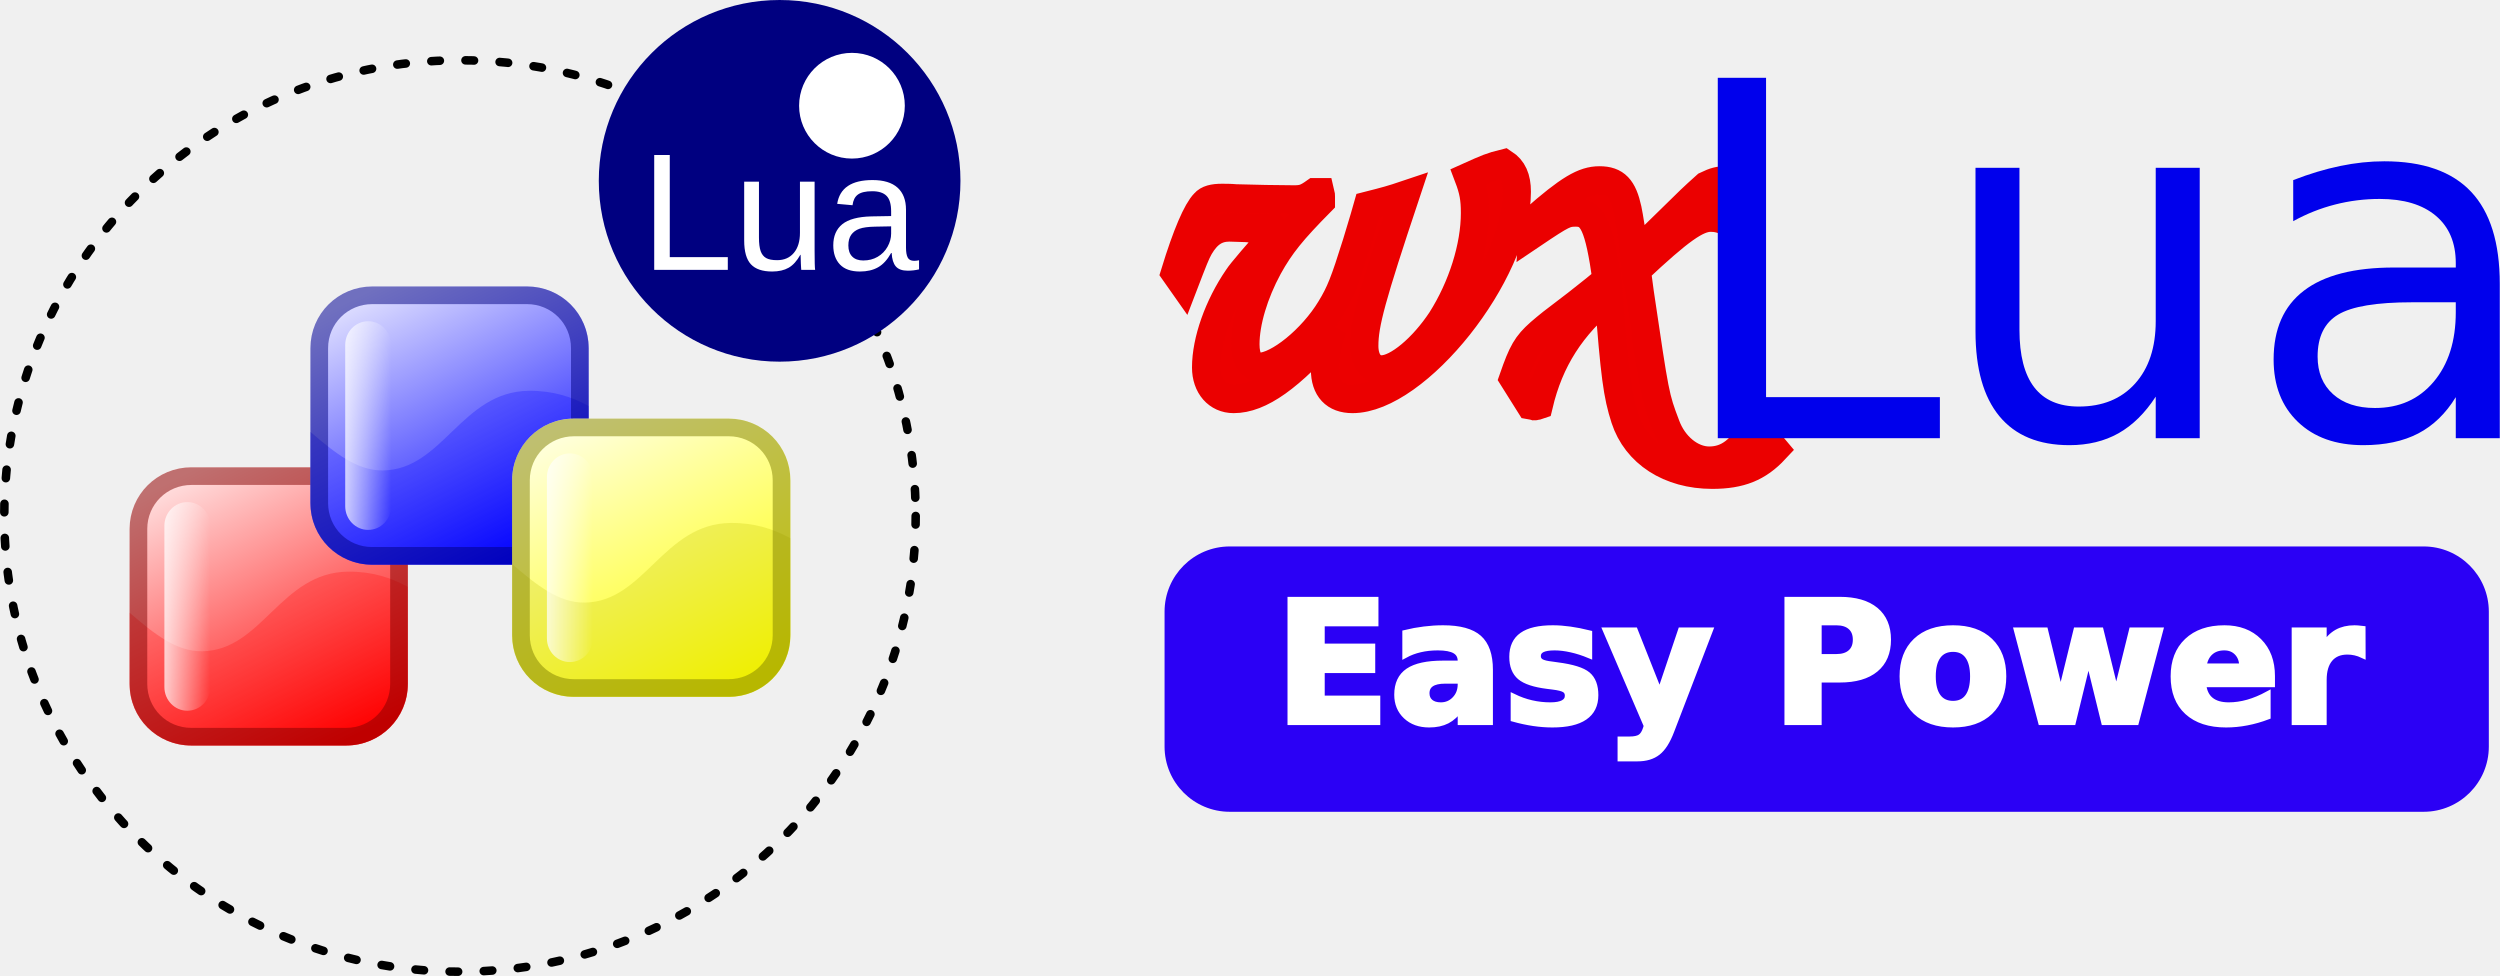
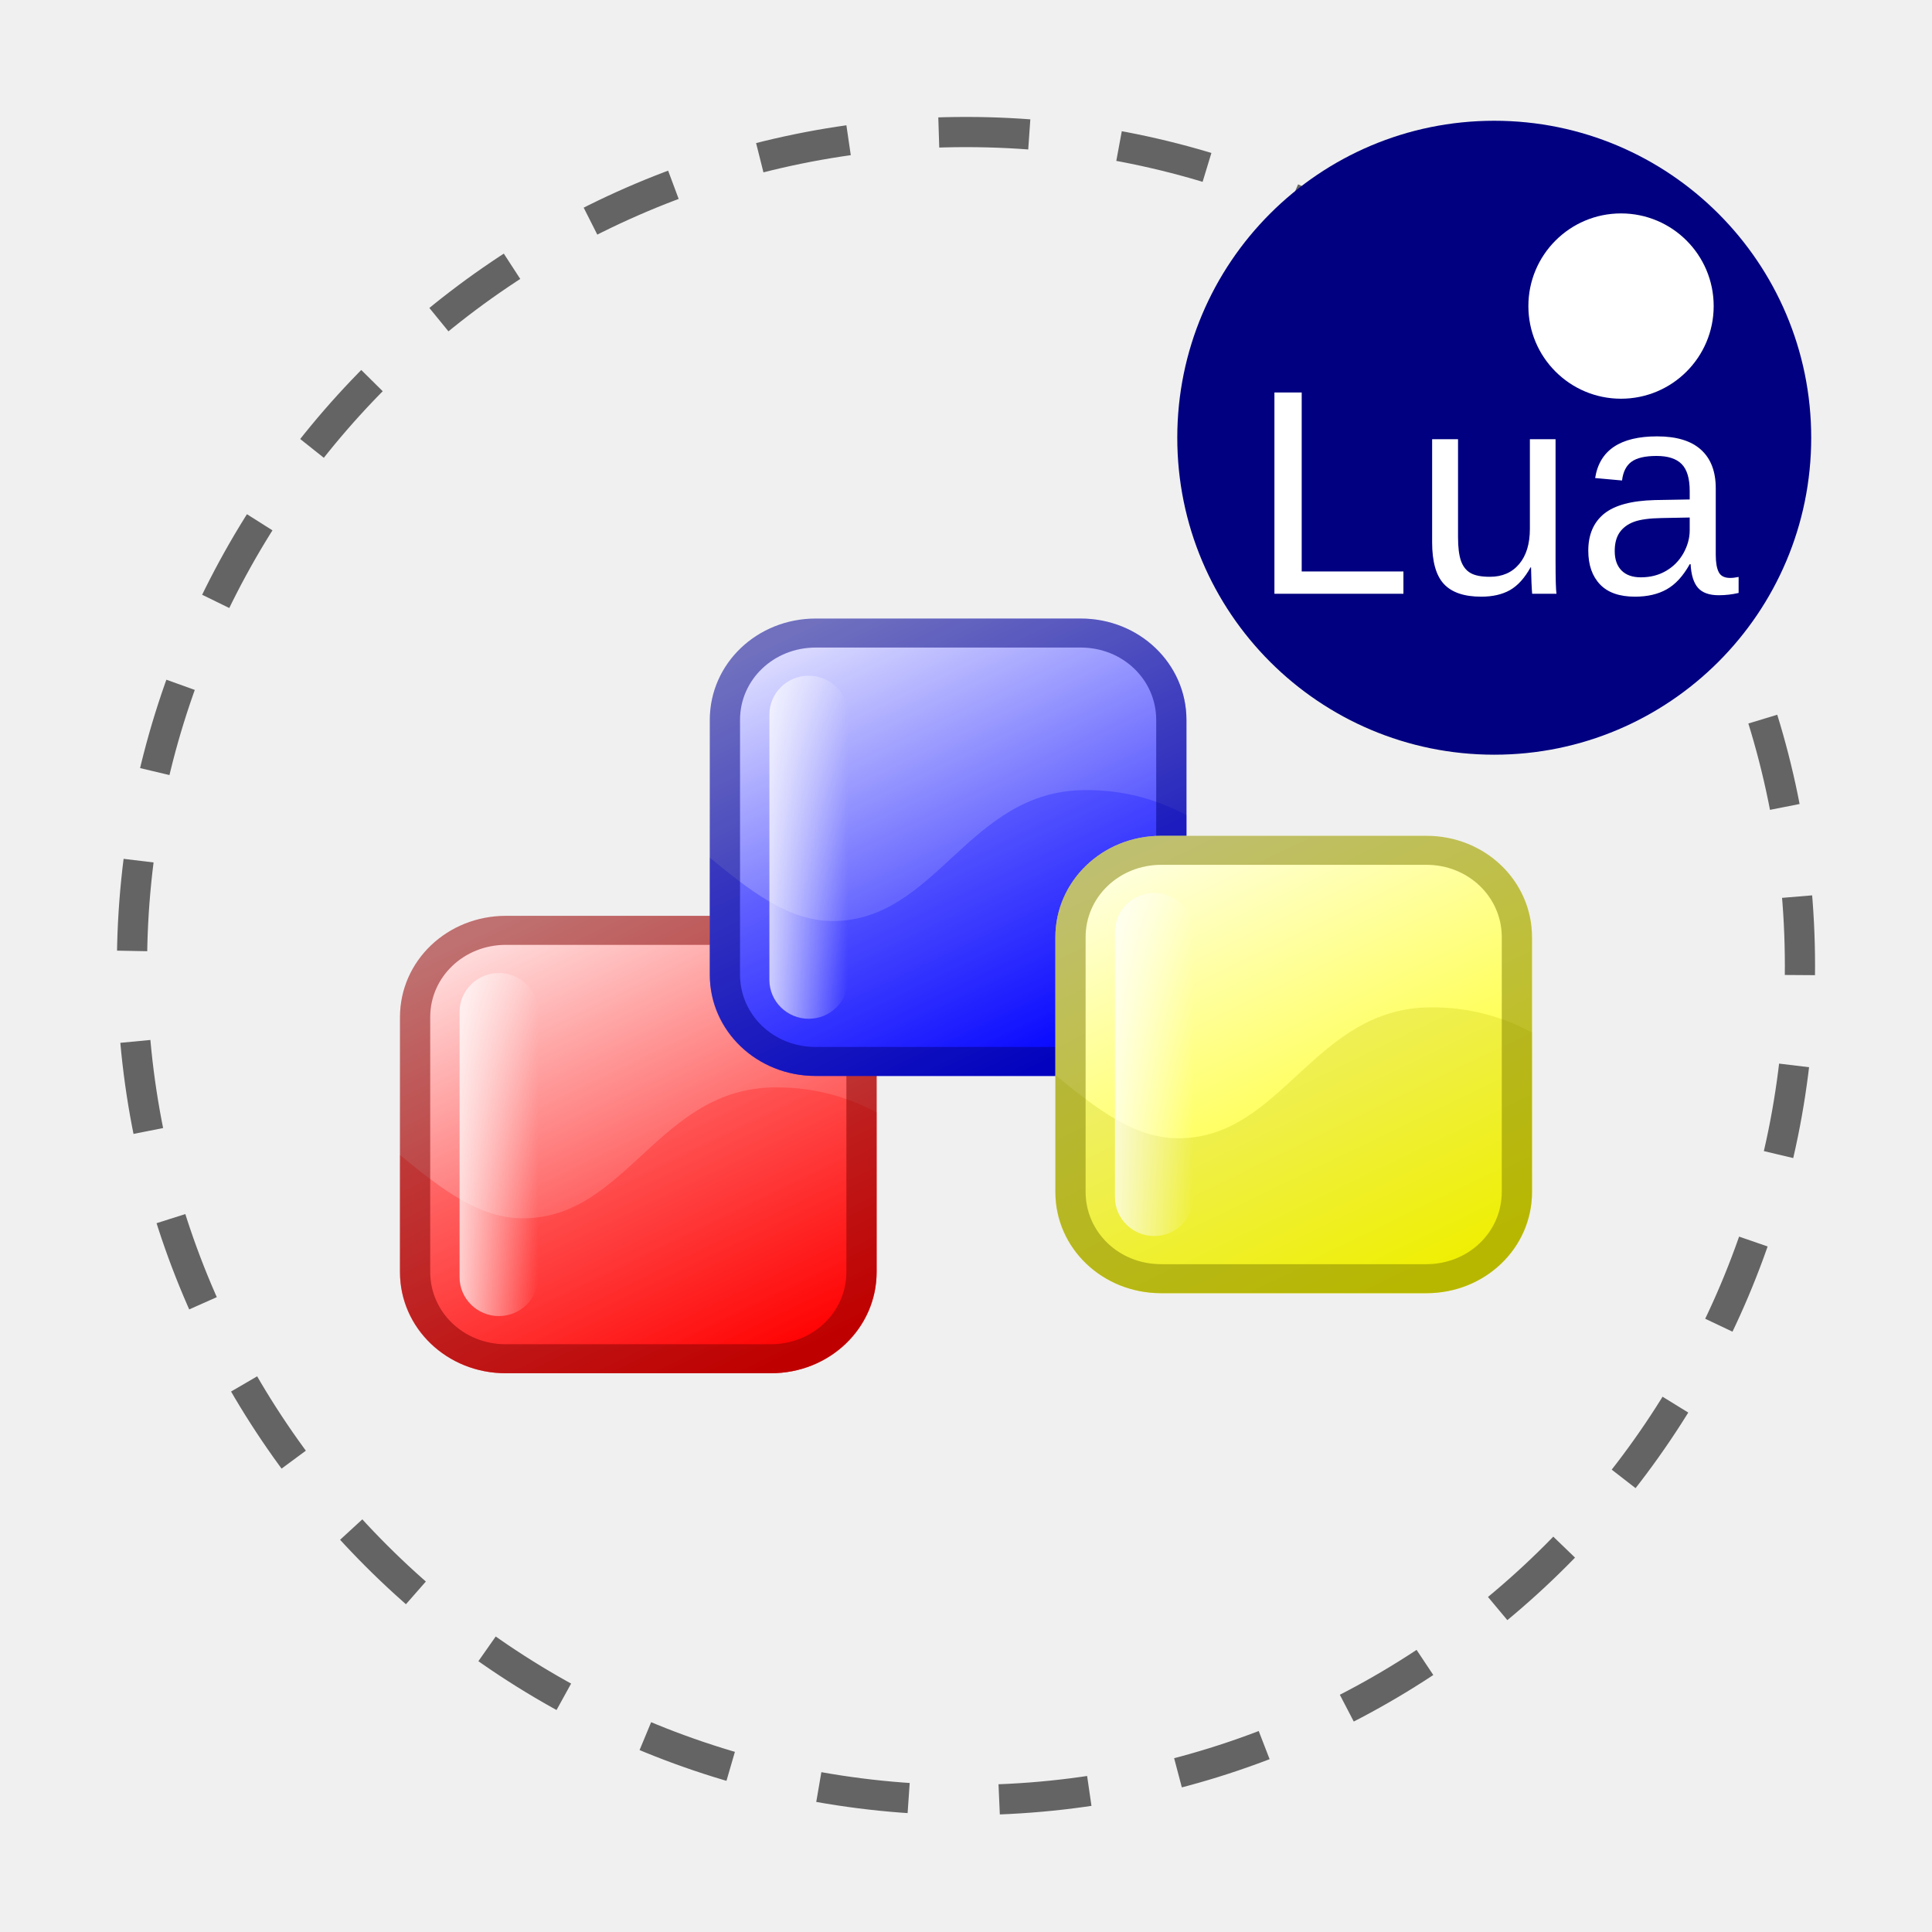
- <svg xmlns="http://www.w3.org/2000/svg" xmlns:xlink="http://www.w3.org/1999/xlink" width="898.612" height="350.809" id="svg2" version="1.0">
-   <defs id="defs4">
-     <linearGradient id="linearGradient6854">
-       <stop style="stop-color:#ffffe0;stop-opacity:1;" offset="0" id="stop6856" />
-       <stop style="stop-color:#ffff00;stop-opacity:1;" offset="1" id="stop6858" />
+ <svg xmlns="http://www.w3.org/2000/svg" xmlns:xlink="http://www.w3.org/1999/xlink" id="svg1925" height="256" width="256" version="1.0">
+   <defs id="defs1927">
+     <linearGradient id="linearGradient4073">
+       <stop id="stop4075" stop-color="#fff" offset="0" />
+       <stop id="stop4077" stop-color="#fff" stop-opacity="0" offset="1" />
    </linearGradient>
-     <linearGradient id="linearGradient6848">
-       <stop style="stop-color:#0000ff;stop-opacity:1;" offset="0" id="stop6850" />
-       <stop style="stop-color:#e0e0ff;stop-opacity:1;" offset="1" id="stop6852" />
+     <linearGradient id="linearGradient3037" y2="474.09" gradientUnits="userSpaceOnUse" x2="119.92" gradientTransform="translate(-45.008 -319.11)" y1="674.08" x1="221.02">
+       <stop id="stop12145" stop-color="#f00" offset="0" />
+       <stop id="stop8725" stop-color="#ffe0e0" offset="1" />
    </linearGradient>
-     <linearGradient id="linearGradient4073">
-       <stop style="stop-color:#ffffff;stop-opacity:1;" offset="0" id="stop4075" />
-       <stop style="stop-color:#ffffff;stop-opacity:0;" offset="1" id="stop4077" />
+     <linearGradient id="linearGradient3039" y2="520.74" xlink:href="#linearGradient4073" gradientUnits="userSpaceOnUse" x2="222.74" gradientTransform="matrix(.54556 0 0 .35026 -38.517 72.607)" y1="520.74" x1="139.43" />
+     <linearGradient id="linearGradient3041" y2="421.62" gradientUnits="userSpaceOnUse" x2="220.84" gradientTransform="matrix(1.3342 0 0 1.3342 -90.283 -537.51)" y1="571.53" x1="296.2">
+       <stop id="stop6850" stop-color="#00f" offset="0" />
+       <stop id="stop6852" stop-color="#e0e0ff" offset="1" />
    </linearGradient>
-     <linearGradient id="linearGradient8721">
-       <stop style="stop-color:#ff0000;stop-opacity:1;" offset="0" id="stop12145" />
-       <stop id="stop8725" offset="1" style="stop-color:#ffe0e0;stop-opacity:1;" />
+     <linearGradient id="linearGradient3043" y2="520.74" xlink:href="#linearGradient4073" gradientUnits="userSpaceOnUse" x2="222.74" gradientTransform="matrix(.54556 0 0 .35026 91.483 -57.393)" y1="520.74" x1="139.63" />
+     <linearGradient id="linearGradient3045" y2="571.53" gradientUnits="userSpaceOnUse" x2="296.73" gradientTransform="matrix(1.3342 0 0 1.3342 54.717 -442.51)" y1="421.62" x1="221.02">
+       <stop id="stop6856" stop-color="#ffffe0" offset="0" />
+       <stop id="stop6858" stop-color="#ff0" offset="1" />
    </linearGradient>
-     <linearGradient xlink:href="#linearGradient4073" id="linearGradient33657" gradientUnits="userSpaceOnUse" gradientTransform="matrix(0.545556,0,0,0.350255,-38.51666,72.6073)" x1="139.431" y1="520.743" x2="222.739" y2="520.743" />
-     <linearGradient xlink:href="#linearGradient8721" id="linearGradient33661" gradientUnits="userSpaceOnUse" gradientTransform="matrix(1.000031,0,0,1.000031,-45.00832,-319.1057)" x1="221.016" y1="674.085" x2="119.923" y2="474.091" />
-     <linearGradient xlink:href="#linearGradient4073" id="linearGradient33664" gradientUnits="userSpaceOnUse" gradientTransform="matrix(0.545558,0,0,0.350255,91.4834,-57.3926)" x1="139.63" y1="520.742" x2="222.738" y2="520.742" />
-     <linearGradient xlink:href="#linearGradient6848" id="linearGradient33668" gradientUnits="userSpaceOnUse" gradientTransform="matrix(1.334164,0,0,1.334164,-90.28301,-537.514)" x1="296.203" y1="571.529" x2="220.845" y2="421.623" />
-     <linearGradient xlink:href="#linearGradient4073" id="linearGradient33671" gradientUnits="userSpaceOnUse" gradientTransform="matrix(0.545558,0,0,0.350255,236.4833,37.6074)" x1="139.431" y1="520.742" x2="222.738" y2="520.742" />
-     <linearGradient xlink:href="#linearGradient6854" id="linearGradient33675" gradientUnits="userSpaceOnUse" gradientTransform="matrix(1.334164,0,0,1.334164,54.71699,-442.514)" x1="221.022" y1="421.623" x2="296.726" y2="571.529" />
-     <linearGradient xlink:href="#linearGradient8721" id="linearGradient5628" gradientUnits="userSpaceOnUse" gradientTransform="matrix(1.000031,0,0,1.000031,-45.00832,-319.1057)" x1="221.016" y1="674.085" x2="119.923" y2="474.091" />
-     <linearGradient xlink:href="#linearGradient4073" id="linearGradient5630" gradientUnits="userSpaceOnUse" gradientTransform="matrix(0.545556,0,0,0.350255,-38.51666,72.6073)" x1="139.431" y1="520.743" x2="222.739" y2="520.743" />
-     <linearGradient xlink:href="#linearGradient6848" id="linearGradient5632" gradientUnits="userSpaceOnUse" gradientTransform="matrix(1.334164,0,0,1.334164,-90.28301,-537.514)" x1="296.203" y1="571.529" x2="220.845" y2="421.623" />
-     <linearGradient xlink:href="#linearGradient4073" id="linearGradient5634" gradientUnits="userSpaceOnUse" gradientTransform="matrix(0.545558,0,0,0.350255,91.4834,-57.3926)" x1="139.63" y1="520.742" x2="222.738" y2="520.742" />
-     <linearGradient xlink:href="#linearGradient6854" id="linearGradient5636" gradientUnits="userSpaceOnUse" gradientTransform="matrix(1.334164,0,0,1.334164,54.71699,-442.514)" x1="221.022" y1="421.623" x2="296.726" y2="571.529" />
-     <linearGradient xlink:href="#linearGradient4073" id="linearGradient5638" gradientUnits="userSpaceOnUse" gradientTransform="matrix(0.545558,0,0,0.350255,236.4833,37.6074)" x1="139.431" y1="520.742" x2="222.738" y2="520.742" />
+     <linearGradient id="linearGradient3047" y2="520.74" xlink:href="#linearGradient4073" gradientUnits="userSpaceOnUse" x2="222.74" gradientTransform="matrix(.54556 0 0 .35026 236.48 37.607)" y1="520.74" x1="139.43" />
  </defs>
-   <g id="layer2" style="display:inline" transform="translate(-32.3098,-10.9441)" />
-   <g id="layer3" style="display:inline" transform="translate(-32.3098,-10.9441)">
-     <g id="g7440">
-       <text transform="scale(0.995183,1.004841)" id="text3746" y="151.19" x="440.815" style="font-size:184.287px;font-style:normal;font-weight:normal;fill:#ec0000;fill-opacity:1;stroke:#eb0000;stroke-width:10.2;stroke-linecap:butt;stroke-linejoin:miter;stroke-miterlimit:4;stroke-dasharray:none;stroke-opacity:1;font-family:URW Chancery L" xml:space="preserve">
-         <tspan style="font-style:normal;font-weight:normal;stroke:#eb0000;stroke-width:10.2;stroke-miterlimit:4;stroke-dasharray:none;stroke-opacity:1" y="151.19" x="440.815" id="tspan3748">wx</tspan>
-       </text>
-       <text transform="scale(0.995183,1.004841)" id="text3754" y="167.635" x="635.543" style="font-size:176.84px;font-style:normal;font-weight:normal;fill:#0000ec;fill-opacity:1;stroke:none;stroke-width:1px;stroke-linecap:butt;stroke-linejoin:miter;stroke-opacity:1;font-family:Bitstream Vera Sans" xml:space="preserve">
-         <tspan y="167.635" x="635.543" id="tspan3756">Lua</tspan>
-       </text>
+   <g id="layer1" transform="translate(-15.956 -11.243)">
+     <path id="path2858" stroke-linejoin="round" d="m194 279c0 88.366-71.634 160-160 160s-160-71.634-160-160 71.634-160 160-160 160 71.634 160 160z" transform="matrix(.69067 0 0 .69067 120.47 -53.452)" stroke-dashoffset="15.637" stroke="#646464" stroke-dasharray="17.375,17.375" stroke-width="5.792" fill="none" />
+     <path id="path2847" stroke-linejoin="round" d="m171 186.5c0 80.91-65.59 146.5-146.5 146.5s-146.5-65.59-146.5-146.5 65.59-146.5 146.5-146.5 146.5 65.59 146.5 146.5z" transform="matrix(1.3548 0 0 1.3555 239.31 17.073)" stroke-linecap="round" stroke-dasharray="3, 9" stroke-width="3" fill="none" />
+     <path id="path2849" stroke-linejoin="round" d="m63 174c0 46.392-18.804 84-42 84s-42-37.608-42-84 18.804-84 42-84 42 37.608 42 84z" transform="matrix(1.3548 0 0 1.3555 244.05 34.016)" stroke-linecap="round" stroke-dasharray="3, 9" stroke-width="3" fill="none" />
+     <g id="g2051" transform="matrix(.31579 0 0 .30303 61.061 85.628)">
+       <path id="rect1393" d="m69.34 155h111.32c24.564 0 44.34 19.775 44.34 44.34v111.32c0 24.564-19.775 44.34-44.34 44.34h-111.32c-24.565 0-44.34-19.78-44.34-44.34v-111.32c0-24.564 19.775-44.34 44.34-44.34z" fill="url(#linearGradient3037)" />
+       <path id="path2231" opacity=".25" d="m182.06 230.01c-48.531 0.525-61.796 56.691-104.9 57.25-18.636 0.235-34.53-12.554-52.158-27.699v51.652c0 24.249 19.797 43.791 44.361 43.791h111.32c24.564 0 44.319-19.543 44.319-43.791v-70.255c-12.032-6.607-25.966-11.136-42.944-10.948z" fill-rule="evenodd" fill="#f00" />
+       <rect id="rect3182" rx="17.033" ry="17.033" height="150" width="33" y="180" x="50" fill="url(#linearGradient3039)" />
+       <path id="path37247" stroke-linejoin="round" d="m69.468 161.34h111.19c21.128 0 37.997 16.879 37.997 38.006v111.32c0 21.135-16.865 37.988-37.997 37.988h-111.32c-21.132 0-37.997-16.86-37.997-37.988v-111.36c0-21.132 16.991-37.968 38.125-37.968z" stroke-opacity=".502" stroke="#800000" stroke-miterlimit="20" stroke-width="12.686" fill="none" />
+       <path id="path5922" d="m199.34 25h111.32c24.564 0 44.34 19.775 44.34 44.34v111.32c0 24.564-19.775 44.34-44.34 44.34h-111.32c-24.56 0-44.34-19.78-44.34-44.34v-111.32c0-24.564 19.775-44.34 44.34-44.34z" fill="url(#linearGradient3041)" />
+       <path id="path5924" opacity=".25" d="m312.06 100.01c-48.53 0.52-61.8 56.69-104.9 57.25-18.64 0.23-34.53-12.56-52.16-27.7v51.652c0 24.249 19.797 43.791 44.361 43.791h111.32c24.564 0 44.319-19.543 44.319-43.791v-70.255c-12.032-6.607-25.966-11.136-42.944-10.948z" fill-rule="evenodd" fill="#00f" />
+       <rect id="rect5926" rx="17.033" ry="17.033" height="150" width="33" y="50" x="180" fill="url(#linearGradient3043)" />
+       <path id="path41636" stroke-linejoin="round" d="m199.47 31.343h111.19c21.128 0 37.997 16.879 37.997 38.006v111.32c0 21.135-16.865 37.988-37.997 37.988h-111.32c-21.132 0-37.997-16.86-37.997-37.988v-111.36c0-21.132 16.991-37.968 38.125-37.968z" stroke-opacity=".502" stroke="#000080" stroke-miterlimit="20" stroke-width="12.686" fill="none" />
+       <path id="path5936" d="m344.34 120h111.32c24.564 0 44.34 19.775 44.34 44.34v111.32c0 24.564-19.775 44.34-44.34 44.34h-111.32c-24.56 0-44.34-19.78-44.34-44.34v-111.32c0-24.564 19.775-44.34 44.34-44.34z" fill="url(#linearGradient3045)" />
+       <path id="path5938" opacity=".25" d="m457.06 195.01c-48.53 0.52-61.8 56.69-104.9 57.25-18.64 0.23-34.53-12.56-52.16-27.7v51.652c0 24.249 19.797 43.791 44.361 43.791h111.32c24.56 0 44.32-19.54 44.32-43.79v-70.255c-12.032-6.607-25.966-11.136-42.944-10.948z" fill-rule="evenodd" fill="#c0c000" />
+       <rect id="rect5940" rx="17.033" ry="17.033" height="150" width="33" y="145" x="325" fill="url(#linearGradient3047)" />
+       <path id="path42512" stroke-linejoin="round" d="m344.47 126.34h111.19c21.128 0 37.997 16.879 37.997 38.006v111.32c0 21.135-16.865 37.988-37.997 37.988h-111.32c-21.132 0-37.997-16.86-37.997-37.988v-111.36c0-21.132 16.991-37.968 38.125-37.968z" stroke-opacity=".502" stroke="#808000" stroke-miterlimit="20" stroke-width="12.686" fill="none" />
    </g>
-     <g id="g7446" transform="translate(2.400357,0)">
-       <rect ry="23.439" y="207.363" x="448.505" height="95.373" width="476" id="rect4643" style="fill:#2b00f5;fill-opacity:1;stroke:none;stroke-width:4.678;stroke-linecap:round;stroke-linejoin:miter;stroke-miterlimit:50;stroke-dasharray:none;stroke-dashoffset:0;stroke-opacity:1" />
-       <text id="text4675" y="270.57" x="488.153" style="font-size:60.486px;font-style:normal;font-weight:bold;fill:white;fill-opacity:1;stroke:white;stroke-width:2;stroke-linecap:butt;stroke-linejoin:miter;stroke-miterlimit:4;stroke-dasharray:none;stroke-opacity:1;font-family:Bitstream Vera Sans" xml:space="preserve">
-         <tspan y="270.57" x="488.153" id="tspan4677">Easy Power</tspan>
-       </text>
-     </g>
-   </g>
-   <g id="layer4" transform="translate(-32.3098,-10.9441)">
-     <g id="g5577" transform="translate(200.8183,1.414197)">
-       <path transform="matrix(1.023771,0,0,1.023771,-37.97774,-90.6321)" d="M 194 279 A 160 160 0 1 1  -126,279 A 160 160 0 1 1  194 279 z" id="path2858" style="fill:none;stroke:black;stroke-width:3;stroke-linecap:round;stroke-linejoin:round;stroke-miterlimit:4;stroke-dasharray:3, 9;stroke-dashoffset:0;stroke-opacity:1;display:inline" />
-       <path transform="translate(-27.66953,8.500009)" d="M 171 186.5 A 146.5 146.5 0 1 1  -122,186.5 A 146.5 146.5 0 1 1  171 186.5 z" id="path2847" style="fill:none;stroke-width:3;stroke-linecap:round;stroke-linejoin:round;stroke-miterlimit:4;stroke-dasharray:3, 9;stroke-dashoffset:0;display:inline" />
-       <path transform="translate(-24.16953,21.00001)" d="M 63 174 A 42 84 0 1 1  -21,174 A 42 84 0 1 1  63 174 z" id="path2849" style="fill:none;stroke-width:3;stroke-linecap:round;stroke-linejoin:round;stroke-miterlimit:4;stroke-dasharray:3, 9;stroke-dashoffset:0;display:inline" />
-       <g transform="matrix(0.5,0,0,0.5,-134.4196,100)" id="g2051">
-         <path style="fill:url(#linearGradient5628);fill-opacity:1;fill-rule:nonzero;stroke:none;stroke-width:38;stroke-linecap:butt;stroke-linejoin:round;marker-start:none;stroke-miterlimit:20;stroke-dasharray:none;stroke-dashoffset:0;stroke-opacity:1;display:inline" d="M 69.34,155 L 180.66,155 C 205.225,155 225,174.775 225,199.34 L 225,310.66 C 225,335.225 205.225,355 180.66,355 L 69.34,355 C 44.775,355 25,335.225 25,310.66 L 25,199.34 C 25,174.775 44.775,155 69.34,155 z " id="rect1393" />
-         <path style="opacity:0.25;fill:red;fill-opacity:1;fill-rule:evenodd;stroke:none;stroke-width:1px;stroke-linecap:butt;stroke-linejoin:miter;stroke-opacity:1;display:inline" d="M 182.057,230.006 C 133.526,230.531 120.261,286.697 77.158,287.255 C 58.522,287.491 42.627,274.701 25,259.556 L 25,311.209 C 25,335.457 44.797,355 69.361,355 L 180.681,355 C 205.245,355 225,335.457 225,311.209 L 225,240.953 C 212.968,234.347 199.034,229.818 182.057,230.006 z " id="path2231" />
-         <rect style="fill:url(#linearGradient5630);fill-opacity:1;fill-rule:nonzero;stroke:none;stroke-width:20;stroke-linecap:butt;stroke-linejoin:miter;stroke-miterlimit:4;stroke-dasharray:none;stroke-dashoffset:0;stroke-opacity:0.251;display:inline" id="rect3182" width="33" height="150" x="50" y="180" ry="17.033" rx="17.033" />
-         <path style="opacity:1;fill:none;fill-opacity:0.502;fill-rule:nonzero;stroke:maroon;stroke-width:12.686;stroke-linecap:butt;stroke-linejoin:round;marker-start:none;stroke-miterlimit:20;stroke-dasharray:none;stroke-dashoffset:0;stroke-opacity:0.502;display:inline" d="M 69.468,161.343 L 180.66,161.343 C 201.788,161.343 218.657,178.222 218.657,199.349 L 218.657,310.669 C 218.657,331.804 201.792,348.657 180.66,348.657 L 69.34,348.657 C 48.208,348.657 31.343,331.797 31.343,310.669 L 31.343,199.311 C 31.343,178.179 48.334,161.343 69.468,161.343 z " id="path37247" />
-         <path style="fill:url(#linearGradient5632);fill-opacity:1;fill-rule:nonzero;stroke:none;stroke-width:38.281;stroke-linecap:butt;stroke-linejoin:miter;marker-start:none;stroke-miterlimit:4;stroke-dasharray:none;stroke-dashoffset:0;stroke-opacity:0.376;display:inline" d="M 199.34,25 L 310.66,25 C 335.225,25 355,44.775 355,69.34 L 355,180.66 C 355,205.225 335.225,225 310.66,225 L 199.34,225 C 174.775,225 155,205.225 155,180.66 L 155,69.34 C 155,44.775 174.775,25 199.34,25 z " id="path5922" />
-         <path style="opacity:0.25;fill:blue;fill-opacity:1;fill-rule:evenodd;stroke:none;stroke-width:1px;stroke-linecap:butt;stroke-linejoin:miter;stroke-opacity:1;display:inline" d="M 312.056,100.006 C 263.526,100.531 250.261,156.697 207.158,157.255 C 188.522,157.491 172.627,144.701 155,129.556 L 155,181.209 C 155,205.457 174.797,225 199.361,225 L 310.681,225 C 335.245,225 355,205.457 355,181.209 L 355,110.953 C 342.968,104.347 329.034,99.818 312.056,100.006 z " id="path5924" />
-         <rect style="fill:url(#linearGradient5634);fill-opacity:1;fill-rule:nonzero;stroke:none;stroke-width:20;stroke-linecap:butt;stroke-linejoin:miter;stroke-miterlimit:4;stroke-dasharray:none;stroke-dashoffset:0;stroke-opacity:0.251;display:inline" id="rect5926" width="33" height="150" x="180" y="50" ry="17.033" rx="17.033" />
-         <path id="path41636" d="M 199.468,31.343 L 310.66,31.343 C 331.788,31.343 348.657,48.222 348.657,69.349 L 348.657,180.669 C 348.657,201.804 331.792,218.657 310.66,218.657 L 199.34,218.657 C 178.208,218.657 161.343,201.797 161.343,180.669 L 161.343,69.311 C 161.343,48.179 178.334,31.343 199.468,31.343 z " style="opacity:1;fill:none;fill-opacity:0.502;fill-rule:nonzero;stroke:navy;stroke-width:12.686;stroke-linecap:butt;stroke-linejoin:round;marker-start:none;stroke-miterlimit:20;stroke-dasharray:none;stroke-dashoffset:0;stroke-opacity:0.502;display:inline" />
-         <path style="fill:url(#linearGradient5636);fill-opacity:1;fill-rule:nonzero;stroke:none;stroke-width:38.281;stroke-linecap:butt;stroke-linejoin:miter;marker-start:none;stroke-miterlimit:4;stroke-dasharray:none;stroke-dashoffset:0;stroke-opacity:0.376;display:inline" d="M 344.34,120 L 455.66,120 C 480.225,120 500,139.775 500,164.34 L 500,275.66 C 500,300.225 480.225,320 455.66,320 L 344.34,320 C 319.775,320 300,300.225 300,275.66 L 300,164.34 C 300,139.775 319.775,120 344.34,120 z " id="path5936" />
-         <path style="opacity:0.25;fill:#c0c000;fill-opacity:1;fill-rule:evenodd;stroke:none;stroke-width:1px;stroke-linecap:butt;stroke-linejoin:miter;stroke-opacity:1;display:inline" d="M 457.056,195.006 C 408.526,195.531 395.261,251.697 352.158,252.255 C 333.522,252.491 317.627,239.701 300,224.556 L 300,276.209 C 300,300.457 319.797,320 344.361,320 L 455.681,320 C 480.245,320 500,300.457 500,276.209 L 500,205.953 C 487.968,199.347 474.034,194.818 457.056,195.006 z " id="path5938" />
-         <rect style="fill:url(#linearGradient5638);fill-opacity:1;fill-rule:nonzero;stroke:none;stroke-width:20;stroke-linecap:butt;stroke-linejoin:miter;stroke-miterlimit:4;stroke-dasharray:none;stroke-dashoffset:0;stroke-opacity:0.251;display:inline" id="rect5940" width="33" height="150" x="325" y="145" ry="17.033" rx="17.033" />
-         <path style="opacity:1;fill:none;fill-opacity:0.502;fill-rule:nonzero;stroke:olive;stroke-width:12.686;stroke-linecap:butt;stroke-linejoin:round;marker-start:none;stroke-miterlimit:20;stroke-dasharray:none;stroke-dashoffset:0;stroke-opacity:0.502;display:inline" d="M 344.468,126.343 L 455.66,126.343 C 476.788,126.343 493.657,143.222 493.657,164.349 L 493.657,275.669 C 493.657,296.804 476.792,313.657 455.66,313.657 L 344.34,313.657 C 323.208,313.657 306.343,296.797 306.343,275.669 L 306.343,164.311 C 306.343,143.179 323.334,126.343 344.468,126.343 z " id="path42512" />
-       </g>
-     </g>
-     <g id="g2250" transform="translate(-459.6194,226.2742)">
-       <circle transform="translate(673.1606,-250.3301)" id="circle2226" r="65" cy="100" cx="99" style="fill:navy" />
-       <circle transform="translate(673.1606,-250.3301)" id="circle2228" r="19" cy="73" cx="125" style="fill:white" />
-       <text id="text2232" font-size="60" font-weight="normal" y="-118.33" x="722.161" style="font-size:60px;font-weight:normal;fill:white;font-family:Arial">Lua</text>
+     <g id="g2250" transform="matrix(.64615 0 0 .64615 -284.98 166.38)">
+       <circle id="circle2226" d="m 164,100 c 0,35.899 -29.101,65 -65,65 -35.899,0 -65,-29.101 -65,-65 0,-35.899 29.101,-65 65,-65 35.899,0 65,29.101 65,65 z" transform="translate(673.16 -250.33)" cy="100" cx="99" r="65" fill="#000080" />
+       <circle id="circle2228" d="m 144,73 c 0,10.493 -8.507,19 -19,19 -10.493,0 -19,-8.507 -19,-19 0,-10.493 8.507,-19 19,-19 10.493,0 19,8.507 19,19 z" transform="translate(673.16 -250.33)" cy="73" cx="125" r="19" fill="#fff" />
+       <text id="text2232" font-size="60px" font-family="Arial" y="-118.33" x="722.161" fill="#ffffff">Lua</text>
    </g>
  </g>
</svg>
